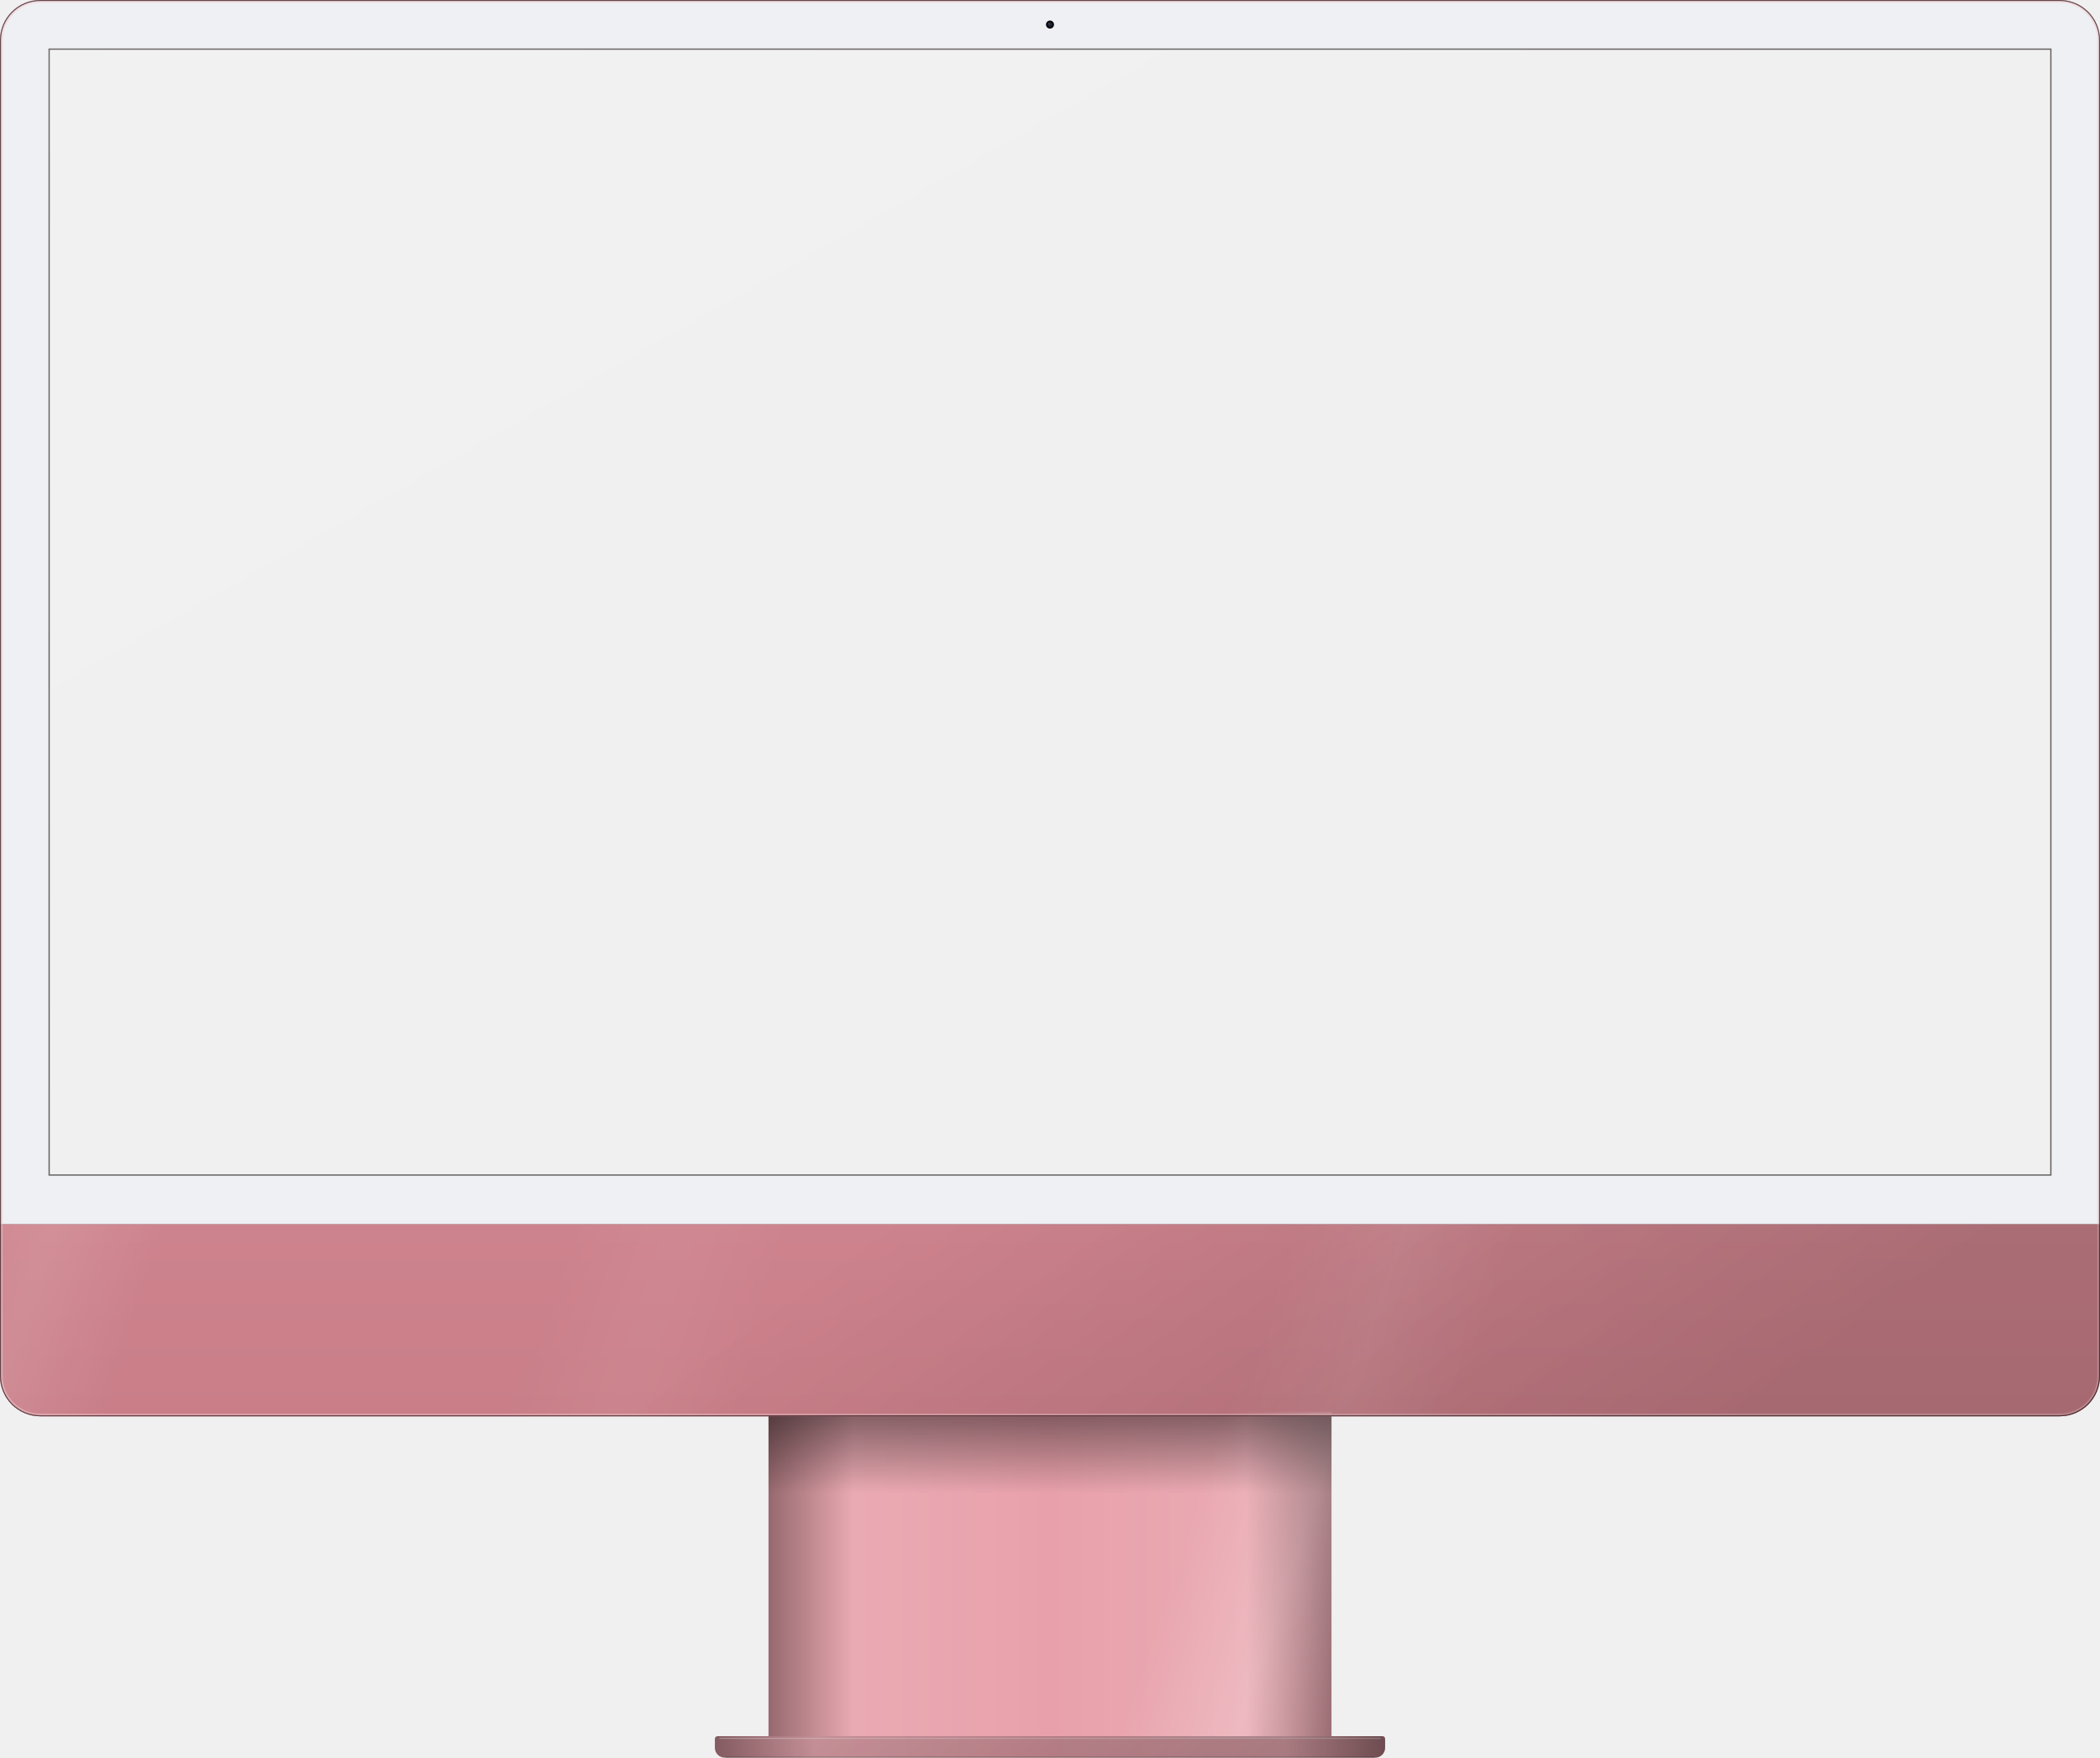
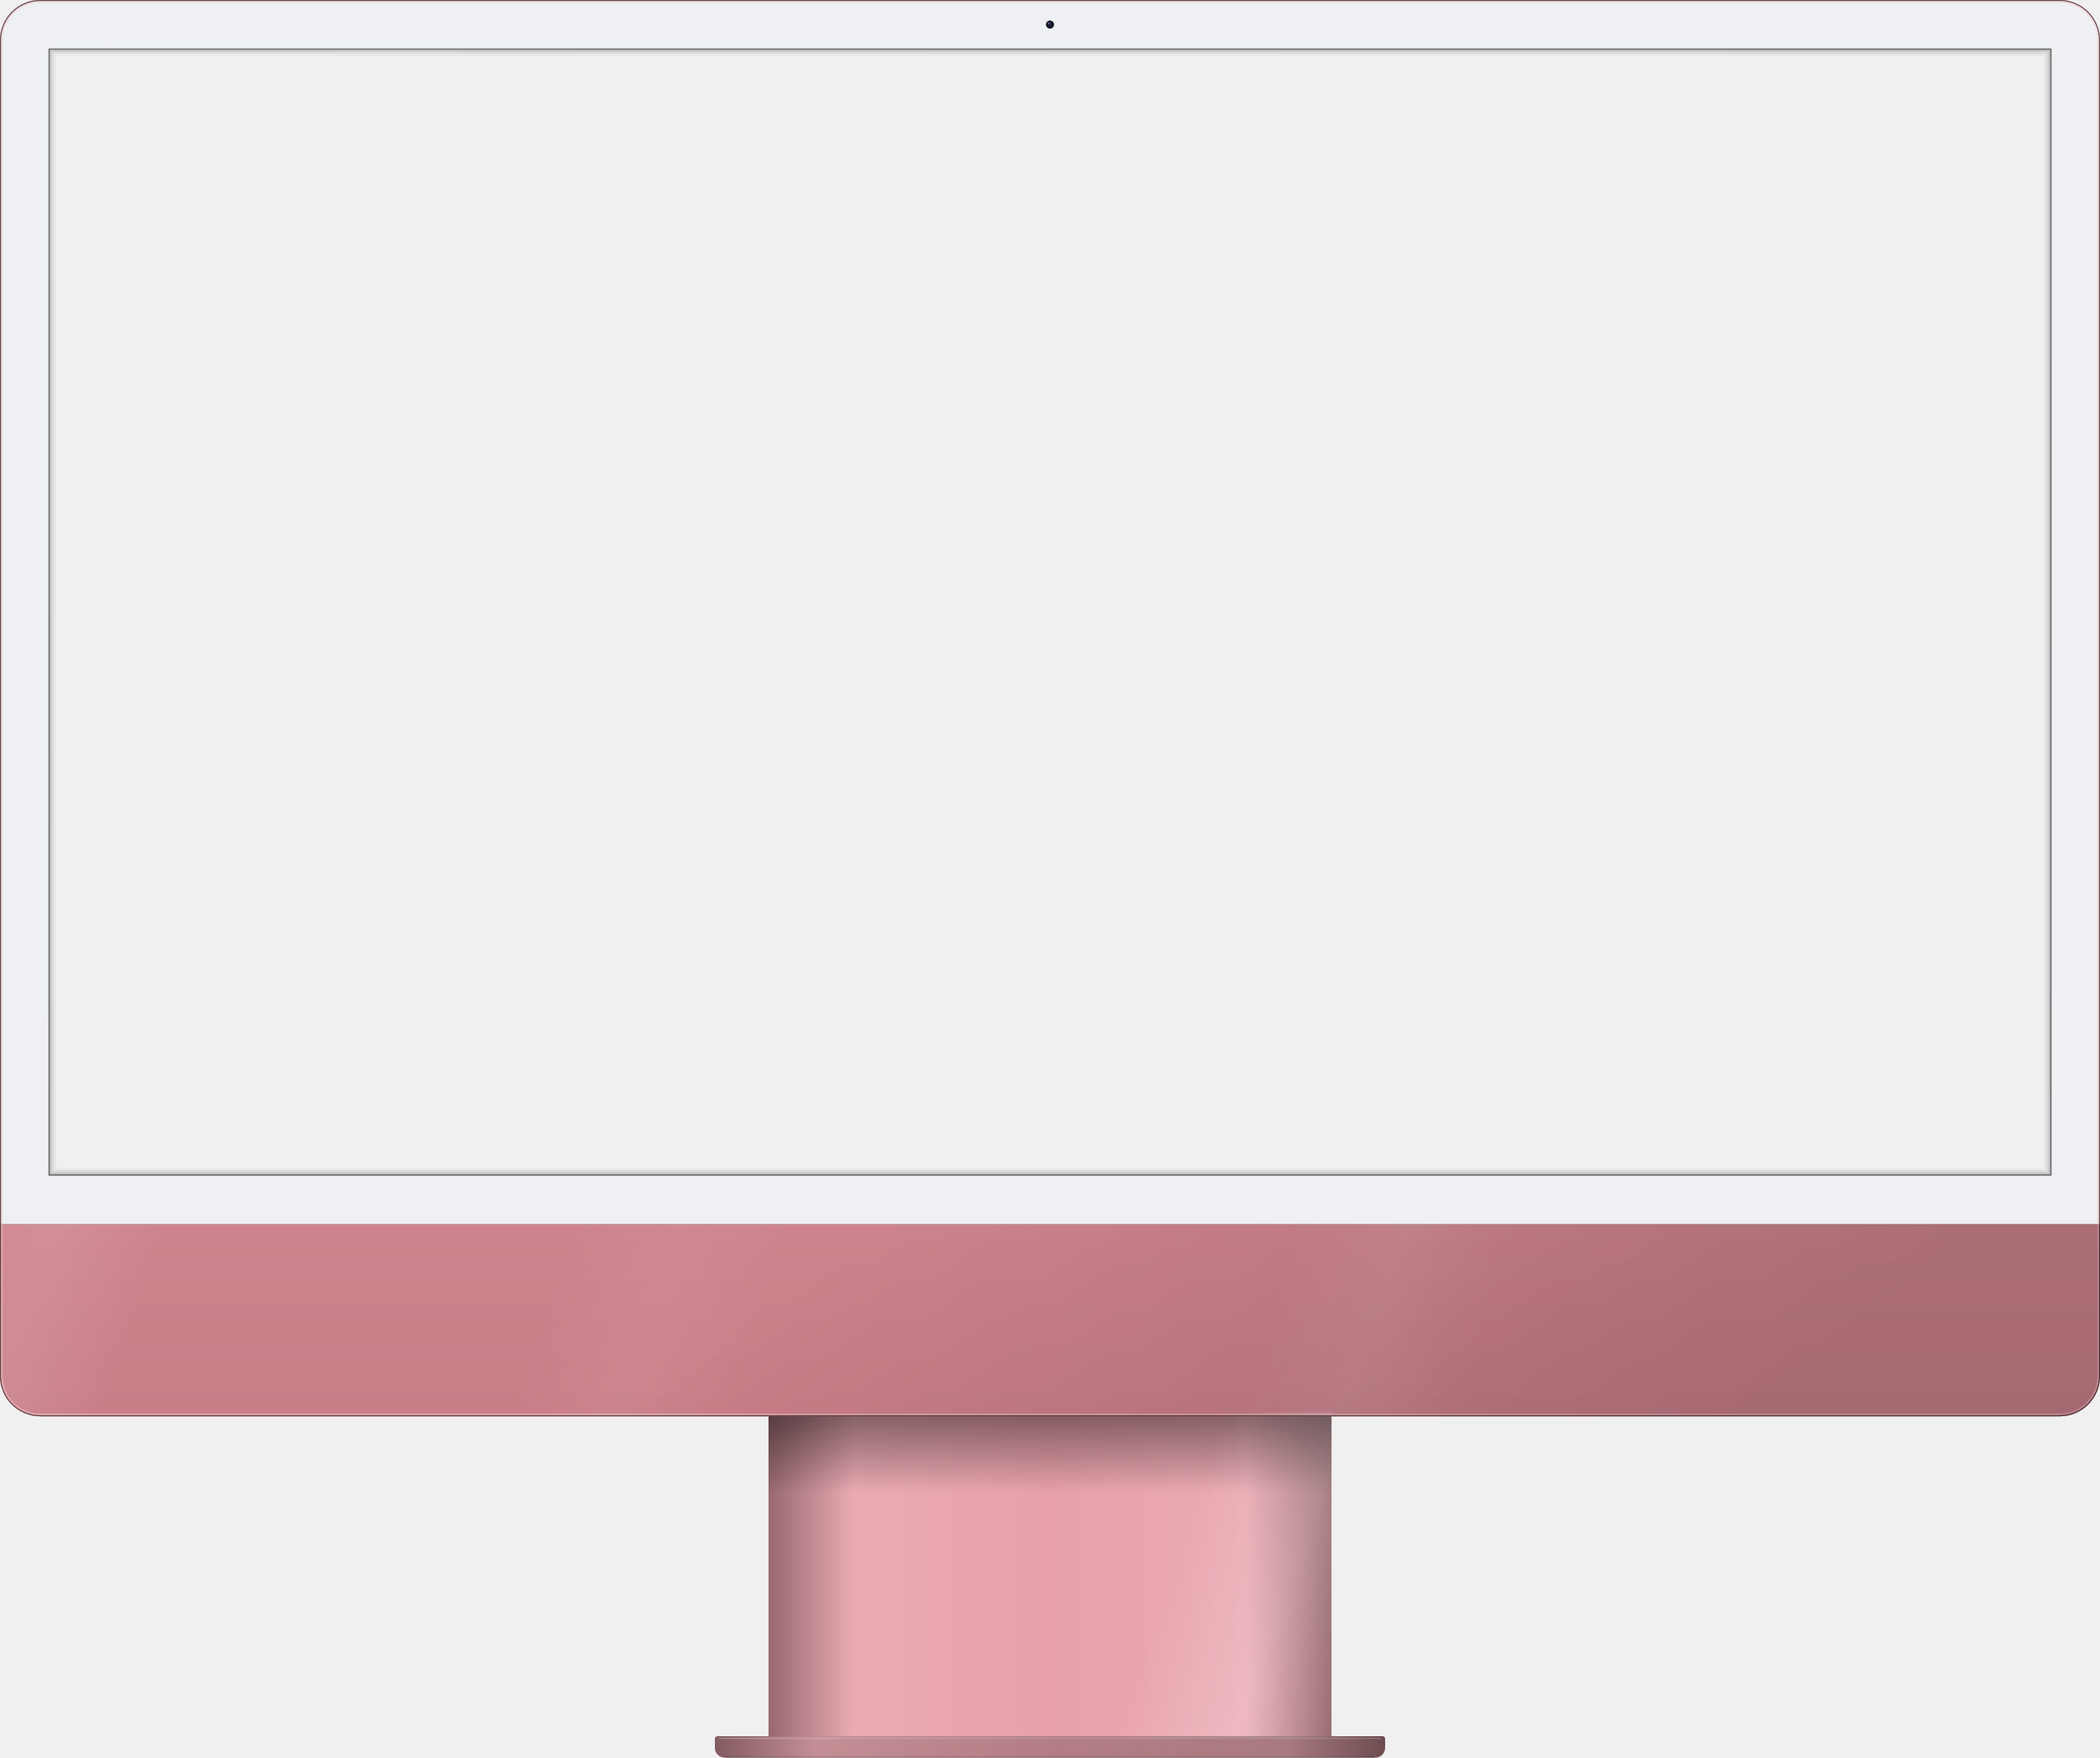
<svg xmlns="http://www.w3.org/2000/svg" width="4700" height="3934" viewBox="0 0 4700 3934">
  <defs>
    <linearGradient id="glare" x1="0" y1="0" x2="1" y2="1">
      <stop offset="0" stop-color="#ffffff" stop-opacity="0.07" />
      <stop offset="0.42" stop-color="#ffffff" stop-opacity="0.015" />
      <stop offset="0.43" stop-color="#ffffff" stop-opacity="0" />
      <stop offset="1" stop-color="#ffffff" stop-opacity="0" />
    </linearGradient>
    <linearGradient id="standg" x1="0" y1="0" x2="1" y2="0">
      <stop offset="0" stop-color="#97696f" />
      <stop offset="0.15" stop-color="#eaaab3" />
      <stop offset="0.5" stop-color="#e8a1ab" />
      <stop offset="0.85" stop-color="#eaaab3" />
      <stop offset="1" stop-color="#97696f" />
    </linearGradient>
    <linearGradient id="neckshade" x1="0" y1="0" x2="0" y2="1">
      <stop offset="0" stop-color="#000" stop-opacity="0.45" />
      <stop offset="0.25" stop-color="#000" stop-opacity="0" />
    </linearGradient>
    <linearGradient id="chin" x1="0" y1="0" x2="0" y2="1">
      <stop offset="0" stop-color="#e9a3ad" />
      <stop offset="1" stop-color="#c97e88" />
    </linearGradient>
    <linearGradient id="rim" x1="0" y1="0" x2="1" y2="0">
      <stop offset="0" stop-color="#945d65" />
      <stop offset="0.012" stop-color="#edb6be" />
      <stop offset="0.03" stop-color="#e48f9b" />
      <stop offset="0.5" stop-color="#e9a3ad" />
      <stop offset="0.97" stop-color="#e48f9b" />
      <stop offset="0.988" stop-color="#edb6be" />
      <stop offset="1" stop-color="#945d65" />
    </linearGradient>
    <linearGradient id="keylight" gradientUnits="userSpaceOnUse" x1="0" y1="0" x2="2820" y2="3934">
      <stop offset="0" stop-color="#fff" stop-opacity="0.32" />
      <stop offset="0.28" stop-color="#fff" stop-opacity="0" />
      <stop offset="0.7" stop-color="#000" stop-opacity="0" />
      <stop offset="1" stop-color="#000" stop-opacity="0.28" />
    </linearGradient>
    <linearGradient id="streaks" gradientUnits="userSpaceOnUse" x1="0" y1="590.1" x2="4700" y2="2163.7">
      <stop offset="0.11" stop-color="#fff" stop-opacity="0" />
      <stop offset="0.16" stop-color="#fff" stop-opacity="0.5" />
      <stop offset="0.21" stop-color="#fff" stop-opacity="0" />
      <stop offset="0.38" stop-color="#fff" stop-opacity="0" />
      <stop offset="0.43" stop-color="#fff" stop-opacity="0.22" />
      <stop offset="0.48" stop-color="#fff" stop-opacity="0" />
      <stop offset="0.69" stop-color="#fff" stop-opacity="0" />
      <stop offset="0.74" stop-color="#fff" stop-opacity="0.35" />
      <stop offset="0.79" stop-color="#fff" stop-opacity="0" />
    </linearGradient>
  </defs>
  <path fill="url(#standg)" d="M1720,3160H2980V3890H1720V3160Z" />
  <path fill="url(#neckshade)" d="M1720,3160H2980V3890H1720V3160Z" />
  <path fill="url(#standg)" d="M1606,3886H3094A6,6 0 0 1 3100,3892V3912A22,22 0 0 1 3078,3934H1622A22,22 0 0 1 1600,3912V3892A6,6 0 0 1 1606,3886Z" />
  <path stroke="#ffffff" stroke-opacity="0.45" stroke-width="2" d="M1610,3891 H3090" />
  <path stroke="#000" stroke-opacity="0.3" stroke-width="2" d="M1624,3933 H3076" />
  <path fill-rule="evenodd" fill="url(#chin)" d="M90,0H4610A90,90 0 0 1 4700,90V3080A90,90 0 0 1 4610,3170H90A90,90 0 0 1 0,3080V90A90,90 0 0 1 90,0ZM110,110H4590V2630H110V110Z" />
  <path fill-rule="evenodd" fill="#eef0f3" d="M90,0H4610A90,90 0 0 1 4700,90V2740H0V90A90,90 0 0 1 90,0ZM110,110H4590V2630H110V110Z" />
  <path stroke="#000" stroke-opacity="0.12" stroke-width="2" d="M0,2740 H4700" />
  <path fill="url(#streaks)" opacity="0.5" d="M1720,3160H2980V3890H1720V3160Z" />
  <path fill="url(#keylight)" d="M1606,3886H3094A6,6 0 0 1 3100,3892V3912A22,22 0 0 1 3078,3934H1622A22,22 0 0 1 1600,3912V3892A6,6 0 0 1 1606,3886Z" />
  <path fill="none" stroke="#7d4f55" stroke-opacity="0.8" stroke-width="2.5" d="M90,1.25H4610A88.75,88.75 0 0 1 4698.75,90V3080A88.75,88.75 0 0 1 4610,3168.75H90A88.75,88.75 0 0 1 1.25,3080V90A88.75,88.75 0 0 1 90,1.25Z" />
  <path fill="none" stroke="#f2c7cd" stroke-opacity="0.5" stroke-width="3.5" d="M90,4.25H4610A85.75,85.75 0 0 1 4695.75,90V3080A85.75,85.75 0 0 1 4610,3165.75H90A85.75,85.75 0 0 1 4.25,3080V90A85.75,85.75 0 0 1 90,4.25Z" />
  <path fill="url(#streaks)" opacity="0.2" d="M0,2740H4700V3080A90,90 0 0 1 4610,3170H90A90,90 0 0 1 0,3080V2740Z" />
  <path fill="url(#keylight)" opacity="0.6" d="M0,2740H4700V3080A90,90 0 0 1 4610,3170H90A90,90 0 0 1 0,3080V2740Z" />
  <path fill="none" stroke="#000" stroke-opacity="0.35" stroke-width="2" d="M90,1H4610A89,89 0 0 1 4699,90V3080A89,89 0 0 1 4610,3169H90A89,89 0 0 1 1,3080V90A89,89 0 0 1 90,1Z" />
  <path fill="none" stroke="#000" stroke-opacity="0.55" stroke-width="3" d="M110,110H4590V2630H110V110Z" />
+   <path fill="none" stroke="#000" stroke-opacity="0.2" stroke-width="3" d="M113,113H4587V2627H113V113Z" />
+   <path fill="none" stroke="#000" stroke-opacity="0.13" stroke-width="3" d="M116,116H4584V2624H116V116Z" />
+   <path fill="none" stroke="#000" stroke-opacity="0.08" stroke-width="3" d="M119,119H4581V2621H119V119Z" />
+   <path fill="none" stroke="#000" stroke-opacity="0.045" stroke-width="3" d="M122,122H4578V2618H122V122Z" />
+   <path fill="none" stroke="#000" stroke-opacity="0.02" stroke-width="3" d="M125,125H4575V2615H125V125Z" />
  <path fill="url(#glare)" d="M110,110H4590V2630H110V110Z" />
-   <circle cx="2350" cy="55" r="9" fill="#07080b" />
-   <circle cx="2350" cy="55" r="5.58" fill="#141a26" />
-   <circle cx="2350" cy="55" r="3.06" fill="#1e2a40" />
-   <circle cx="2347.75" cy="52.75" r="1.26" fill="#ffffff" fill-opacity="0.35" />
+   <radialGradient id="lens2350x55g" cx="0.38" cy="0.35" r="0.75">
+     <stop offset="0" stop-color="#2c3855" />
+     <stop offset="0.55" stop-color="#0e1424" />
+     <stop offset="1" stop-color="#040508" />
+   </radialGradient>
+   <radialGradient id="lens2350x55c" cx="0.45" cy="0.4" r="0.7">
+     <stop offset="0" stop-color="#5b4a8c" stop-opacity="0.85" />
+     <stop offset="0.6" stop-color="#1c2a52" stop-opacity="0.9" />
+     <stop offset="1" stop-color="#0a0f1d" />
+   </radialGradient>
+   <circle cx="2350" cy="55" r="9" fill="#0b0c0f" />
+   <circle cx="2350" cy="55" r="8.1" fill="none" stroke="#4a4d55" stroke-opacity="0.75" stroke-width="0.72" />
+   <circle cx="2350" cy="55" r="7.02" fill="url(#lens2350x55g)" />
+   <circle cx="2350" cy="55" r="3.96" fill="url(#lens2350x55c)" />
+   <circle cx="2350" cy="55" r="1.53" fill="#020203" />
+   <ellipse cx="2347.3" cy="52.12" rx="1.53" ry="0.99" transform="rotate(-35 2347.3 52.12)" fill="#ffffff" fill-opacity="0.6" />
+   <path fill="none" stroke="#8fb4ff" stroke-opacity="0.3" stroke-width="0.54" stroke-linecap="round" d="M2354.68,56.8 A5.04,5.04 0 0 1 2351.35,59.86" />
</svg>
